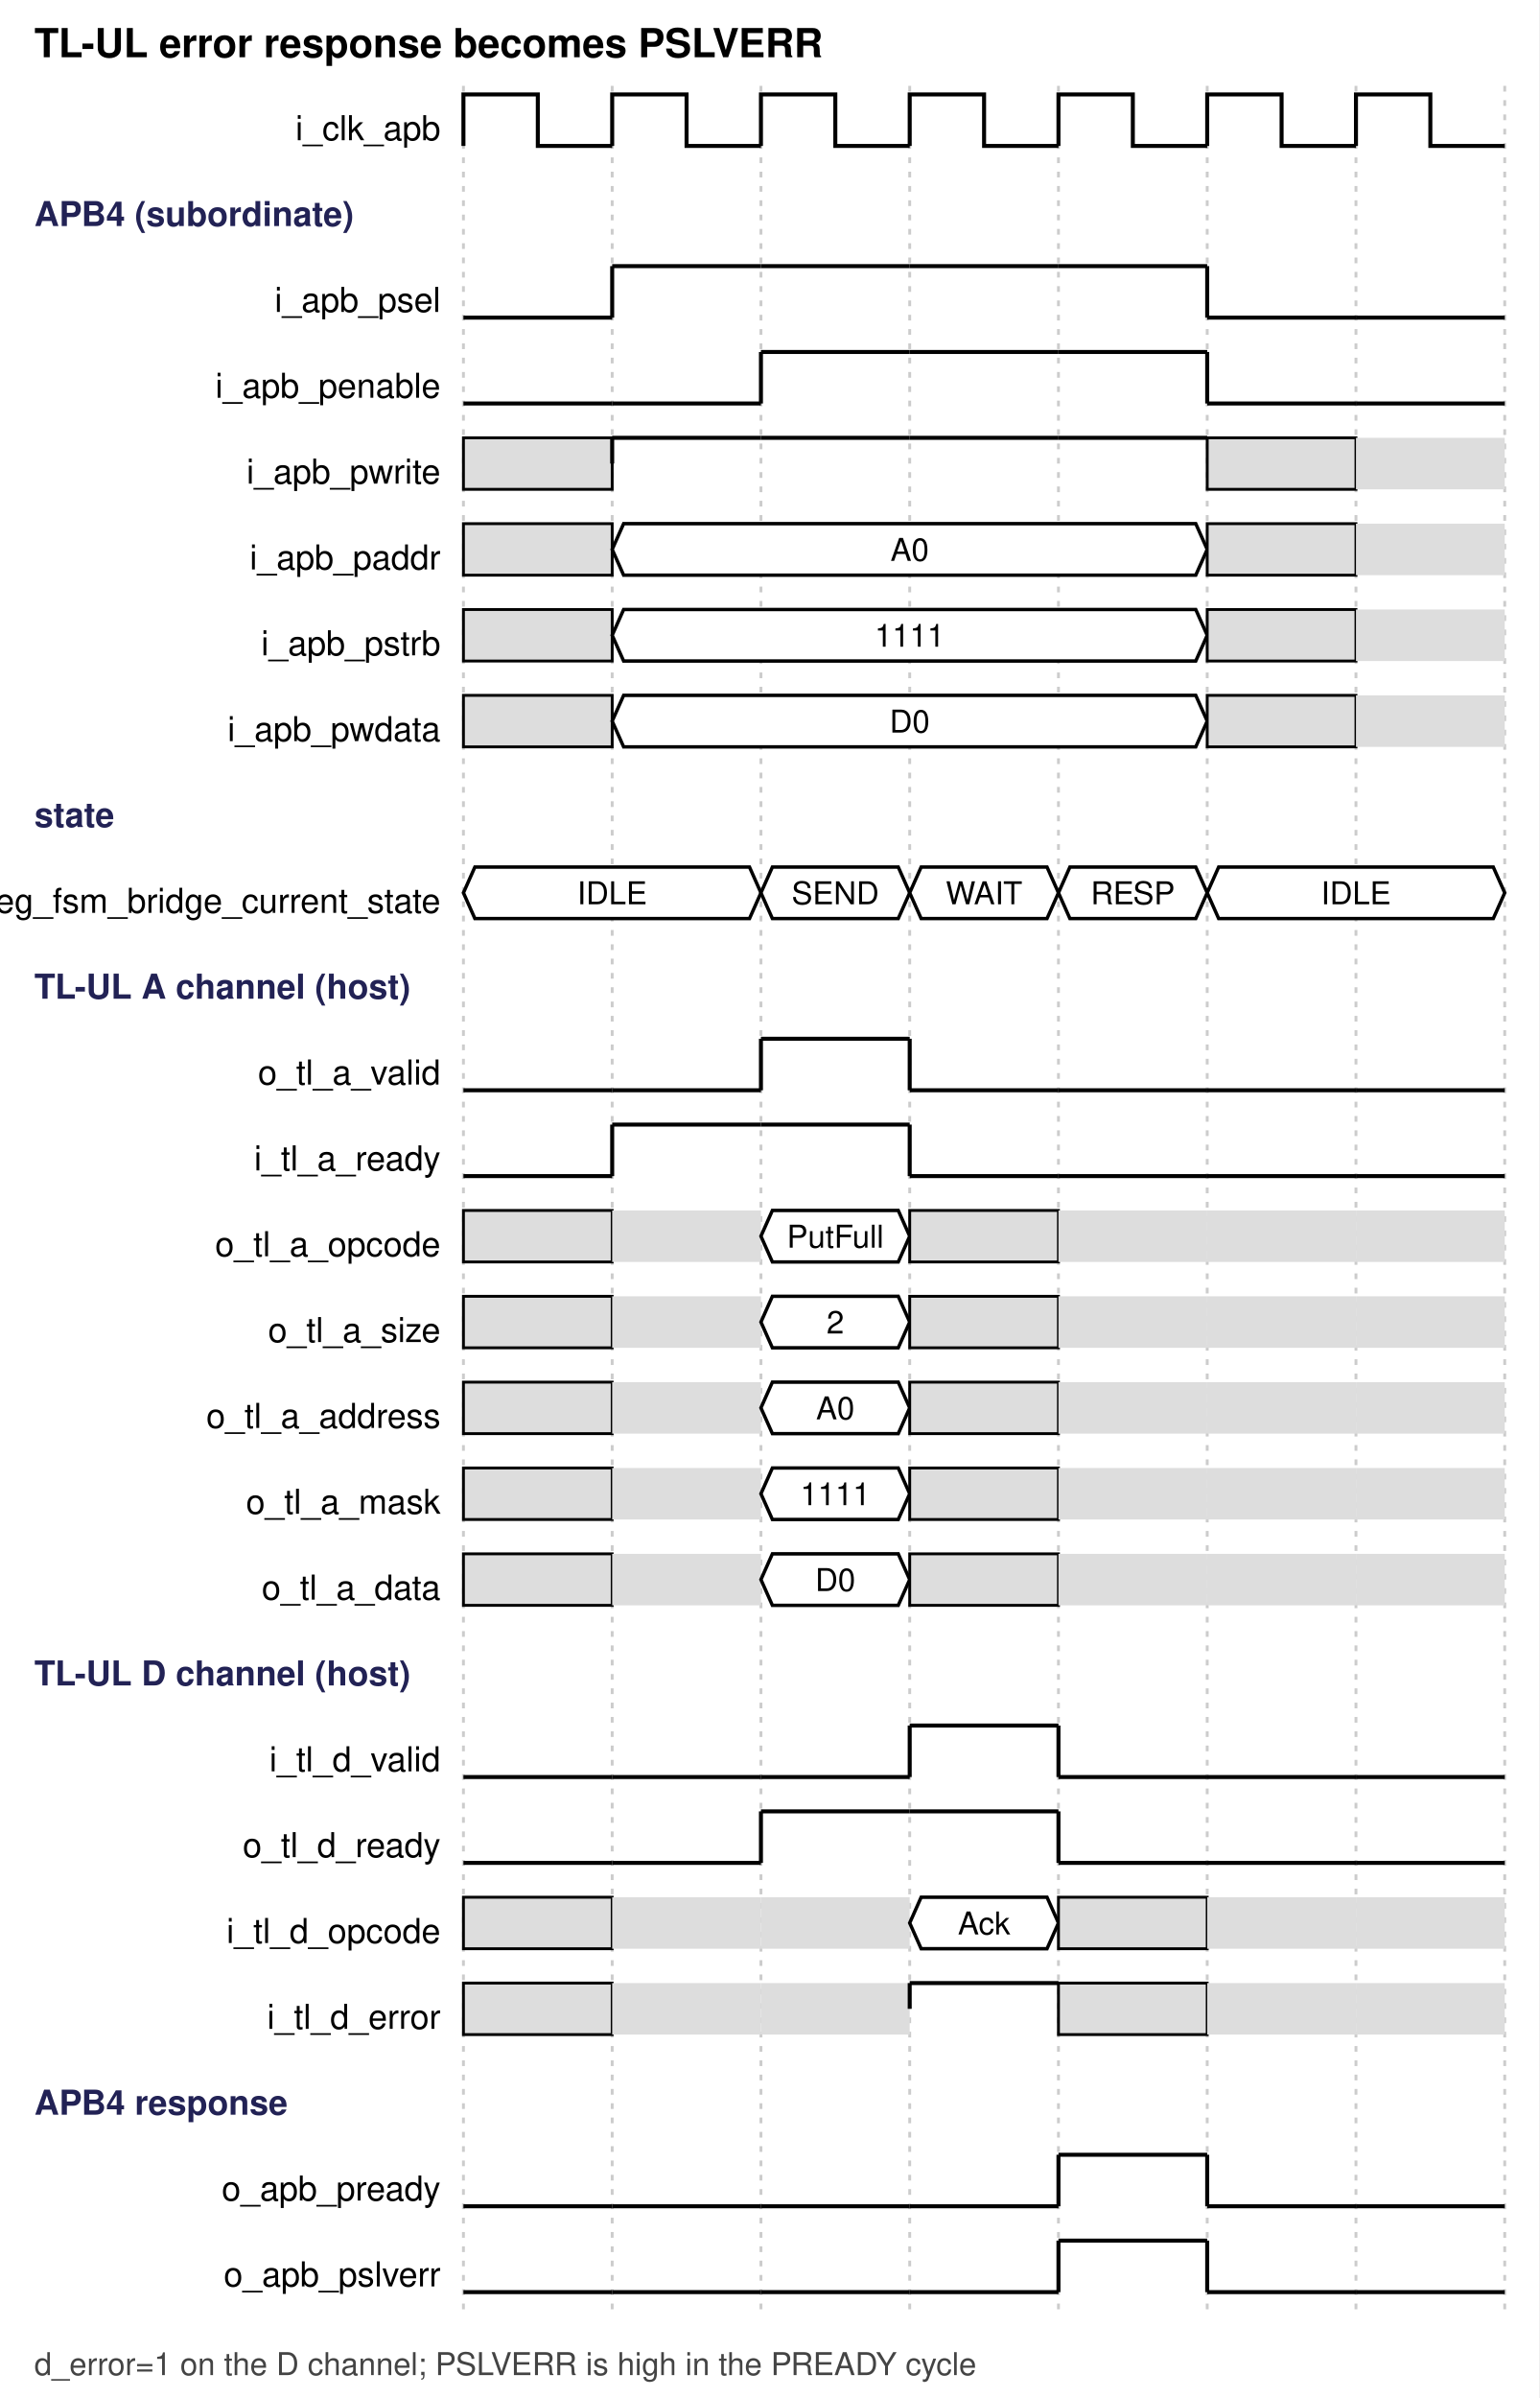
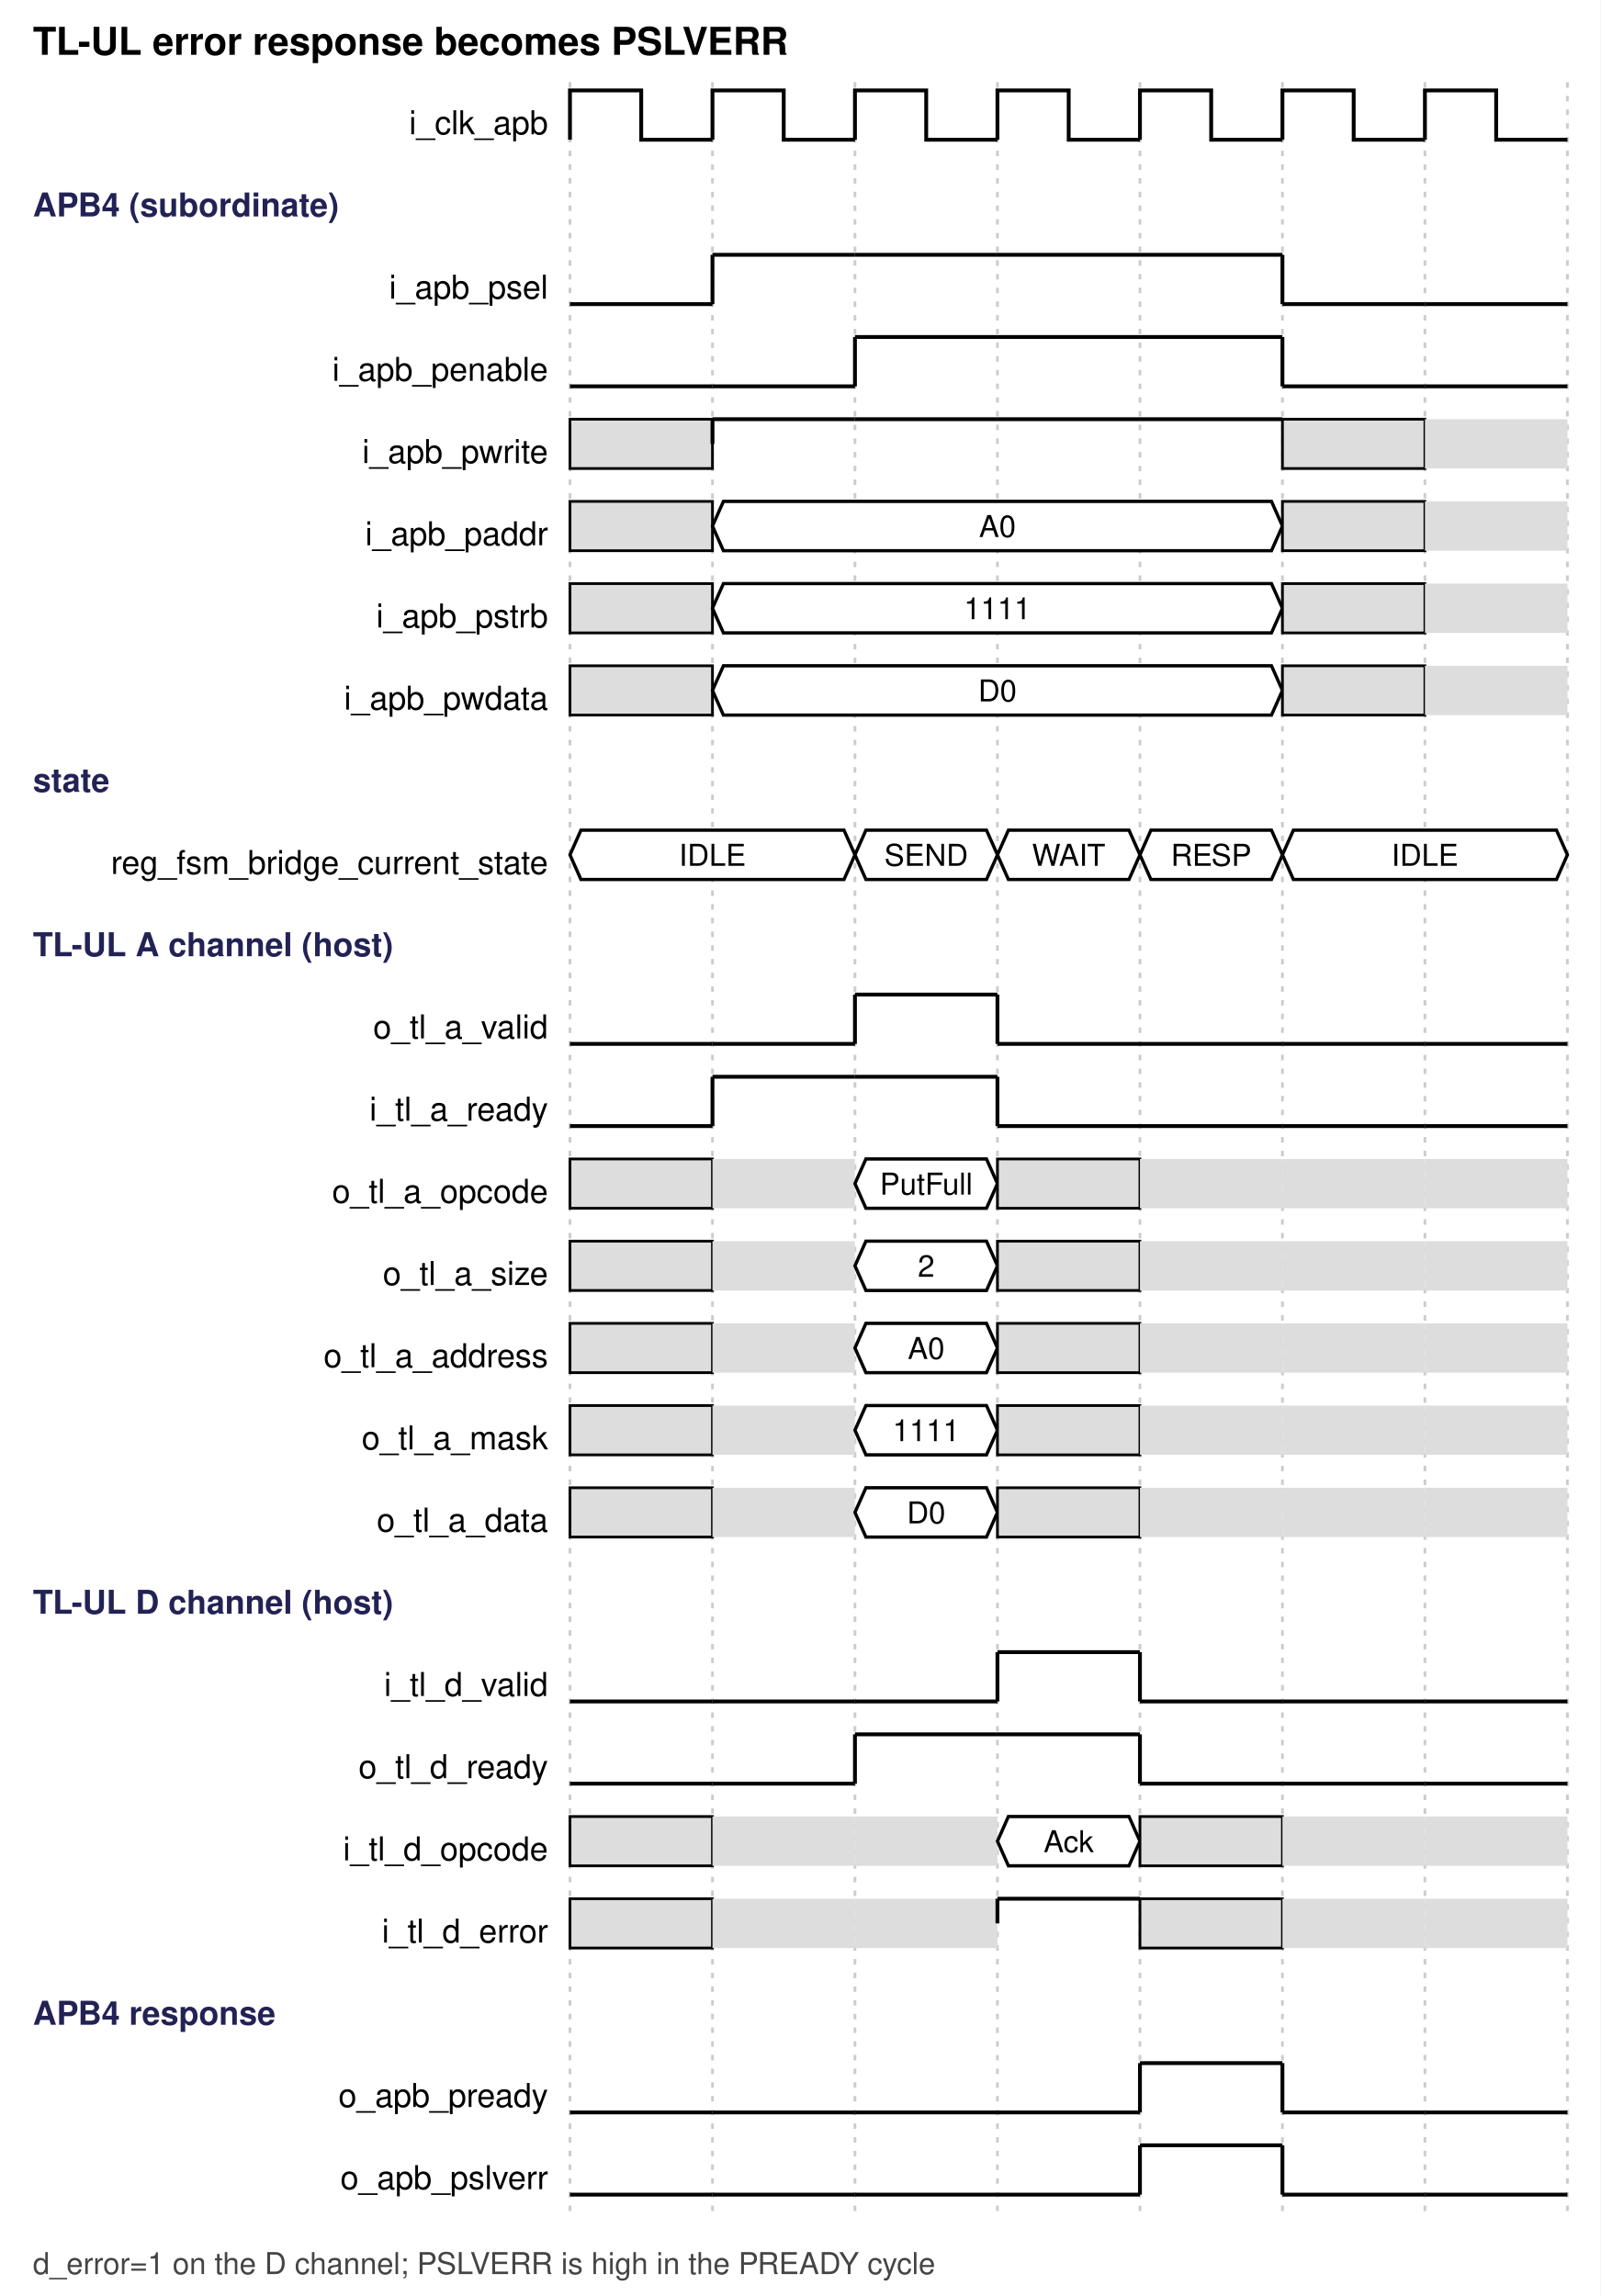
- <svg xmlns="http://www.w3.org/2000/svg" width="538" height="838" viewBox="0 0 538 838" font-family="Helvetica,Arial,sans-serif">
+ <svg xmlns="http://www.w3.org/2000/svg" width="584" height="838" viewBox="0 0 584 838" font-family="Helvetica,Arial,sans-serif">
  <rect width="100%" height="100%" fill="#fff" />
  <text x="12" y="20" font-size="14" font-weight="bold">TL-UL error response becomes PSLVERR</text>
-   <line x1="162" y1="30" x2="162" y2="810" stroke="#ccc" stroke-dasharray="2,3" />
-   <line x1="214" y1="30" x2="214" y2="810" stroke="#ccc" stroke-dasharray="2,3" />
-   <line x1="266" y1="30" x2="266" y2="810" stroke="#ccc" stroke-dasharray="2,3" />
-   <line x1="318" y1="30" x2="318" y2="810" stroke="#ccc" stroke-dasharray="2,3" />
-   <line x1="370" y1="30" x2="370" y2="810" stroke="#ccc" stroke-dasharray="2,3" />
-   <line x1="422" y1="30" x2="422" y2="810" stroke="#ccc" stroke-dasharray="2,3" />
-   <line x1="474" y1="30" x2="474" y2="810" stroke="#ccc" stroke-dasharray="2,3" />
-   <line x1="526" y1="30" x2="526" y2="810" stroke="#ccc" stroke-dasharray="2,3" />
-   <text x="154" y="49" font-size="12" text-anchor="end">i_clk_apb</text>
-   <polyline points="162.0,51.0 162.0,33.0 188.0,33.0 188.0,51.0 214.0,51.0" stroke="#000" stroke-width="1.4" fill="none" />
-   <polyline points="214.0,51.0 214.0,33.0 240.0,33.0 240.0,51.0 266.0,51.0" stroke="#000" stroke-width="1.4" fill="none" />
-   <polyline points="266.0,51.0 266.0,33.0 292.0,33.0 292.0,51.0 318.0,51.0" stroke="#000" stroke-width="1.4" fill="none" />
-   <polyline points="318.0,51.0 318.0,33.0 344.0,33.0 344.0,51.0 370.0,51.0" stroke="#000" stroke-width="1.4" fill="none" />
-   <polyline points="370.0,51.0 370.0,33.0 396.0,33.0 396.0,51.0 422.0,51.0" stroke="#000" stroke-width="1.4" fill="none" />
-   <polyline points="422.0,51.0 422.0,33.0 448.0,33.0 448.0,51.0 474.0,51.0" stroke="#000" stroke-width="1.4" fill="none" />
-   <polyline points="474.0,51.0 474.0,33.0 500.0,33.0 500.0,51.0 526.0,51.0" stroke="#000" stroke-width="1.4" fill="none" />
+   <line x1="208" y1="30" x2="208" y2="810" stroke="#ccc" stroke-dasharray="2,3" />
+   <line x1="260" y1="30" x2="260" y2="810" stroke="#ccc" stroke-dasharray="2,3" />
+   <line x1="312" y1="30" x2="312" y2="810" stroke="#ccc" stroke-dasharray="2,3" />
+   <line x1="364" y1="30" x2="364" y2="810" stroke="#ccc" stroke-dasharray="2,3" />
+   <line x1="416" y1="30" x2="416" y2="810" stroke="#ccc" stroke-dasharray="2,3" />
+   <line x1="468" y1="30" x2="468" y2="810" stroke="#ccc" stroke-dasharray="2,3" />
+   <line x1="520" y1="30" x2="520" y2="810" stroke="#ccc" stroke-dasharray="2,3" />
+   <line x1="572" y1="30" x2="572" y2="810" stroke="#ccc" stroke-dasharray="2,3" />
+   <text x="200" y="49" font-size="12" text-anchor="end">i_clk_apb</text>
+   <polyline points="208.0,51.0 208.0,33.0 234.0,33.0 234.0,51.0 260.0,51.0" stroke="#000" stroke-width="1.4" fill="none" />
+   <polyline points="260.0,51.0 260.0,33.0 286.0,33.0 286.0,51.0 312.0,51.0" stroke="#000" stroke-width="1.4" fill="none" />
+   <polyline points="312.0,51.0 312.0,33.0 338.0,33.0 338.0,51.0 364.0,51.0" stroke="#000" stroke-width="1.4" fill="none" />
+   <polyline points="364.0,51.0 364.0,33.0 390.0,33.0 390.0,51.0 416.0,51.0" stroke="#000" stroke-width="1.4" fill="none" />
+   <polyline points="416.0,51.0 416.0,33.0 442.0,33.0 442.0,51.0 468.0,51.0" stroke="#000" stroke-width="1.4" fill="none" />
+   <polyline points="468.0,51.0 468.0,33.0 494.0,33.0 494.0,51.0 520.0,51.0" stroke="#000" stroke-width="1.4" fill="none" />
+   <polyline points="520.0,51.0 520.0,33.0 546.0,33.0 546.0,51.0 572.0,51.0" stroke="#000" stroke-width="1.4" fill="none" />
  <text x="12" y="79" font-size="12" font-weight="bold" fill="#225">APB4 (subordinate)</text>
-   <text x="154" y="109" font-size="12" text-anchor="end">i_apb_psel</text>
-   <polyline points="162.0,111.0 214.0,111.0" stroke="#000" stroke-width="1.4" fill="none" />
-   <polyline points="214.0,111.0 214.0,93.0" stroke="#000" stroke-width="1.4" fill="none" />
-   <polyline points="214.0,93.0 266.0,93.0" stroke="#000" stroke-width="1.4" fill="none" />
-   <polyline points="266.0,93.0 318.0,93.0" stroke="#000" stroke-width="1.4" fill="none" />
-   <polyline points="318.0,93.0 370.0,93.0" stroke="#000" stroke-width="1.4" fill="none" />
-   <polyline points="370.0,93.0 422.0,93.0" stroke="#000" stroke-width="1.4" fill="none" />
-   <polyline points="422.0,93.0 422.0,111.0" stroke="#000" stroke-width="1.4" fill="none" />
-   <polyline points="422.0,111.0 474.0,111.0" stroke="#000" stroke-width="1.4" fill="none" />
-   <polyline points="474.0,111.0 526.0,111.0" stroke="#000" stroke-width="1.4" fill="none" />
-   <text x="154" y="139" font-size="12" text-anchor="end">i_apb_penable</text>
-   <polyline points="162.0,141.0 214.0,141.0" stroke="#000" stroke-width="1.4" fill="none" />
-   <polyline points="214.0,141.0 266.0,141.0" stroke="#000" stroke-width="1.4" fill="none" />
-   <polyline points="266.0,141.0 266.0,123.0" stroke="#000" stroke-width="1.4" fill="none" />
-   <polyline points="266.0,123.0 318.0,123.0" stroke="#000" stroke-width="1.4" fill="none" />
-   <polyline points="318.0,123.0 370.0,123.0" stroke="#000" stroke-width="1.4" fill="none" />
-   <polyline points="370.0,123.0 422.0,123.0" stroke="#000" stroke-width="1.4" fill="none" />
-   <polyline points="422.0,123.0 422.0,141.0" stroke="#000" stroke-width="1.4" fill="none" />
-   <polyline points="422.0,141.0 474.0,141.0" stroke="#000" stroke-width="1.4" fill="none" />
-   <polyline points="474.0,141.0 526.0,141.0" stroke="#000" stroke-width="1.4" fill="none" />
-   <text x="154" y="169" font-size="12" text-anchor="end">i_apb_pwrite</text>
-   <rect x="162.0" y="153.0" width="52.0" height="18.0" fill="#ddd" stroke="#000" />
-   <polyline points="214.0,162.0 214.0,153.0" stroke="#000" stroke-width="1.4" fill="none" />
-   <polyline points="214.0,153.0 266.0,153.0" stroke="#000" stroke-width="1.4" fill="none" />
-   <polyline points="266.0,153.0 318.0,153.0" stroke="#000" stroke-width="1.4" fill="none" />
-   <polyline points="318.0,153.0 370.0,153.0" stroke="#000" stroke-width="1.4" fill="none" />
-   <polyline points="370.0,153.0 422.0,153.0" stroke="#000" stroke-width="1.4" fill="none" />
-   <rect x="422.0" y="153.0" width="52.0" height="18.0" fill="#ddd" stroke="#000" />
-   <rect x="474.0" y="153.0" width="52.0" height="18.0" fill="#ddd" stroke="none" />
-   <text x="154" y="199" font-size="12" text-anchor="end">i_apb_paddr</text>
-   <rect x="162.0" y="183.0" width="52.0" height="18.0" fill="#ddd" stroke="#000" />
-   <polygon points="218.0,183.0 418.0,183.0 422.0,192.0 418.0,201.0 218.0,201.0 214.0,192.0" fill="#ffffff" stroke="#000" stroke-width="1.2" />
-   <text x="318.0" y="196.0" text-anchor="middle" font-size="11">A0</text>
-   <rect x="422.0" y="183.0" width="52.0" height="18.0" fill="#ddd" stroke="#000" />
-   <rect x="474.0" y="183.0" width="52.0" height="18.0" fill="#ddd" stroke="none" />
-   <text x="154" y="229" font-size="12" text-anchor="end">i_apb_pstrb</text>
-   <rect x="162.0" y="213.0" width="52.0" height="18.0" fill="#ddd" stroke="#000" />
-   <polygon points="218.0,213.0 418.0,213.0 422.0,222.0 418.0,231.0 218.0,231.0 214.0,222.0" fill="#ffffff" stroke="#000" stroke-width="1.2" />
-   <text x="318.0" y="226.0" text-anchor="middle" font-size="11">1111</text>
-   <rect x="422.0" y="213.0" width="52.0" height="18.0" fill="#ddd" stroke="#000" />
-   <rect x="474.0" y="213.0" width="52.0" height="18.0" fill="#ddd" stroke="none" />
-   <text x="154" y="259" font-size="12" text-anchor="end">i_apb_pwdata</text>
-   <rect x="162.0" y="243.0" width="52.0" height="18.0" fill="#ddd" stroke="#000" />
-   <polygon points="218.0,243.0 418.0,243.0 422.0,252.0 418.0,261.0 218.0,261.0 214.0,252.0" fill="#ffffff" stroke="#000" stroke-width="1.2" />
-   <text x="318.0" y="256.0" text-anchor="middle" font-size="11">D0</text>
-   <rect x="422.0" y="243.0" width="52.0" height="18.0" fill="#ddd" stroke="#000" />
-   <rect x="474.0" y="243.0" width="52.0" height="18.0" fill="#ddd" stroke="none" />
+   <text x="200" y="109" font-size="12" text-anchor="end">i_apb_psel</text>
+   <polyline points="208.0,111.0 260.0,111.0" stroke="#000" stroke-width="1.4" fill="none" />
+   <polyline points="260.0,111.0 260.0,93.0" stroke="#000" stroke-width="1.4" fill="none" />
+   <polyline points="260.0,93.0 312.0,93.0" stroke="#000" stroke-width="1.4" fill="none" />
+   <polyline points="312.0,93.0 364.0,93.0" stroke="#000" stroke-width="1.4" fill="none" />
+   <polyline points="364.0,93.0 416.0,93.0" stroke="#000" stroke-width="1.4" fill="none" />
+   <polyline points="416.0,93.0 468.0,93.0" stroke="#000" stroke-width="1.4" fill="none" />
+   <polyline points="468.0,93.0 468.0,111.0" stroke="#000" stroke-width="1.4" fill="none" />
+   <polyline points="468.0,111.0 520.0,111.0" stroke="#000" stroke-width="1.4" fill="none" />
+   <polyline points="520.0,111.0 572.0,111.0" stroke="#000" stroke-width="1.4" fill="none" />
+   <text x="200" y="139" font-size="12" text-anchor="end">i_apb_penable</text>
+   <polyline points="208.0,141.0 260.0,141.0" stroke="#000" stroke-width="1.4" fill="none" />
+   <polyline points="260.0,141.0 312.0,141.0" stroke="#000" stroke-width="1.4" fill="none" />
+   <polyline points="312.0,141.0 312.0,123.0" stroke="#000" stroke-width="1.4" fill="none" />
+   <polyline points="312.0,123.0 364.0,123.0" stroke="#000" stroke-width="1.4" fill="none" />
+   <polyline points="364.0,123.0 416.0,123.0" stroke="#000" stroke-width="1.4" fill="none" />
+   <polyline points="416.0,123.0 468.0,123.0" stroke="#000" stroke-width="1.4" fill="none" />
+   <polyline points="468.0,123.0 468.0,141.0" stroke="#000" stroke-width="1.4" fill="none" />
+   <polyline points="468.0,141.0 520.0,141.0" stroke="#000" stroke-width="1.4" fill="none" />
+   <polyline points="520.0,141.0 572.0,141.0" stroke="#000" stroke-width="1.4" fill="none" />
+   <text x="200" y="169" font-size="12" text-anchor="end">i_apb_pwrite</text>
+   <rect x="208.0" y="153.0" width="52.0" height="18.0" fill="#ddd" stroke="#000" />
+   <polyline points="260.0,162.0 260.0,153.0" stroke="#000" stroke-width="1.4" fill="none" />
+   <polyline points="260.0,153.0 312.0,153.0" stroke="#000" stroke-width="1.4" fill="none" />
+   <polyline points="312.0,153.0 364.0,153.0" stroke="#000" stroke-width="1.4" fill="none" />
+   <polyline points="364.0,153.0 416.0,153.0" stroke="#000" stroke-width="1.4" fill="none" />
+   <polyline points="416.0,153.0 468.0,153.0" stroke="#000" stroke-width="1.4" fill="none" />
+   <rect x="468.0" y="153.0" width="52.0" height="18.0" fill="#ddd" stroke="#000" />
+   <rect x="520.0" y="153.0" width="52.0" height="18.0" fill="#ddd" stroke="none" />
+   <text x="200" y="199" font-size="12" text-anchor="end">i_apb_paddr</text>
+   <rect x="208.0" y="183.0" width="52.0" height="18.0" fill="#ddd" stroke="#000" />
+   <polygon points="264.0,183.0 464.0,183.0 468.0,192.0 464.0,201.0 264.0,201.0 260.0,192.0" fill="#ffffff" stroke="#000" stroke-width="1.2" />
+   <text x="364.0" y="196.0" text-anchor="middle" font-size="11">A0</text>
+   <rect x="468.0" y="183.0" width="52.0" height="18.0" fill="#ddd" stroke="#000" />
+   <rect x="520.0" y="183.0" width="52.0" height="18.0" fill="#ddd" stroke="none" />
+   <text x="200" y="229" font-size="12" text-anchor="end">i_apb_pstrb</text>
+   <rect x="208.0" y="213.0" width="52.0" height="18.0" fill="#ddd" stroke="#000" />
+   <polygon points="264.0,213.0 464.0,213.0 468.0,222.0 464.0,231.0 264.0,231.0 260.0,222.0" fill="#ffffff" stroke="#000" stroke-width="1.2" />
+   <text x="364.0" y="226.0" text-anchor="middle" font-size="11">1111</text>
+   <rect x="468.0" y="213.0" width="52.0" height="18.0" fill="#ddd" stroke="#000" />
+   <rect x="520.0" y="213.0" width="52.0" height="18.0" fill="#ddd" stroke="none" />
+   <text x="200" y="259" font-size="12" text-anchor="end">i_apb_pwdata</text>
+   <rect x="208.0" y="243.0" width="52.0" height="18.0" fill="#ddd" stroke="#000" />
+   <polygon points="264.0,243.0 464.0,243.0 468.0,252.0 464.0,261.0 264.0,261.0 260.0,252.0" fill="#ffffff" stroke="#000" stroke-width="1.2" />
+   <text x="364.0" y="256.0" text-anchor="middle" font-size="11">D0</text>
+   <rect x="468.0" y="243.0" width="52.0" height="18.0" fill="#ddd" stroke="#000" />
+   <rect x="520.0" y="243.0" width="52.0" height="18.0" fill="#ddd" stroke="none" />
  <text x="12" y="289" font-size="12" font-weight="bold" fill="#225">state</text>
-   <text x="154" y="319" font-size="12" text-anchor="end">reg_fsm_bridge_current_state</text>
-   <polygon points="166.0,303.0 262.0,303.0 266.0,312.0 262.0,321.0 166.0,321.0 162.0,312.0" fill="#ffffff" stroke="#000" stroke-width="1.2" />
-   <text x="214.0" y="316.0" text-anchor="middle" font-size="11">IDLE</text>
-   <polygon points="270.0,303.0 314.0,303.0 318.0,312.0 314.0,321.0 270.0,321.0 266.0,312.0" fill="#ffffff" stroke="#000" stroke-width="1.2" />
-   <text x="292.0" y="316.0" text-anchor="middle" font-size="11">SEND</text>
-   <polygon points="322.0,303.0 366.0,303.0 370.0,312.0 366.0,321.0 322.0,321.0 318.0,312.0" fill="#ffffff" stroke="#000" stroke-width="1.2" />
-   <text x="344.0" y="316.0" text-anchor="middle" font-size="11">WAIT</text>
-   <polygon points="374.0,303.0 418.0,303.0 422.0,312.0 418.0,321.0 374.0,321.0 370.0,312.0" fill="#ffffff" stroke="#000" stroke-width="1.2" />
-   <text x="396.0" y="316.0" text-anchor="middle" font-size="11">RESP</text>
-   <polygon points="426.0,303.0 522.0,303.0 526.0,312.0 522.0,321.0 426.0,321.0 422.0,312.0" fill="#ffffff" stroke="#000" stroke-width="1.2" />
-   <text x="474.0" y="316.0" text-anchor="middle" font-size="11">IDLE</text>
+   <text x="200" y="319" font-size="12" text-anchor="end">reg_fsm_bridge_current_state</text>
+   <polygon points="212.0,303.0 308.0,303.0 312.0,312.0 308.0,321.0 212.0,321.0 208.0,312.0" fill="#ffffff" stroke="#000" stroke-width="1.2" />
+   <text x="260.0" y="316.0" text-anchor="middle" font-size="11">IDLE</text>
+   <polygon points="316.0,303.0 360.0,303.0 364.0,312.0 360.0,321.0 316.0,321.0 312.0,312.0" fill="#ffffff" stroke="#000" stroke-width="1.2" />
+   <text x="338.0" y="316.0" text-anchor="middle" font-size="11">SEND</text>
+   <polygon points="368.0,303.0 412.0,303.0 416.0,312.0 412.0,321.0 368.0,321.0 364.0,312.0" fill="#ffffff" stroke="#000" stroke-width="1.2" />
+   <text x="390.0" y="316.0" text-anchor="middle" font-size="11">WAIT</text>
+   <polygon points="420.0,303.0 464.0,303.0 468.0,312.0 464.0,321.0 420.0,321.0 416.0,312.0" fill="#ffffff" stroke="#000" stroke-width="1.2" />
+   <text x="442.0" y="316.0" text-anchor="middle" font-size="11">RESP</text>
+   <polygon points="472.0,303.0 568.0,303.0 572.0,312.0 568.0,321.0 472.0,321.0 468.0,312.0" fill="#ffffff" stroke="#000" stroke-width="1.2" />
+   <text x="520.0" y="316.0" text-anchor="middle" font-size="11">IDLE</text>
  <text x="12" y="349" font-size="12" font-weight="bold" fill="#225">TL-UL A channel (host)</text>
-   <text x="154" y="379" font-size="12" text-anchor="end">o_tl_a_valid</text>
-   <polyline points="162.0,381.0 214.0,381.0" stroke="#000" stroke-width="1.4" fill="none" />
-   <polyline points="214.0,381.0 266.0,381.0" stroke="#000" stroke-width="1.4" fill="none" />
-   <polyline points="266.0,381.0 266.0,363.0" stroke="#000" stroke-width="1.4" fill="none" />
-   <polyline points="266.0,363.0 318.0,363.0" stroke="#000" stroke-width="1.4" fill="none" />
-   <polyline points="318.0,363.0 318.0,381.0" stroke="#000" stroke-width="1.4" fill="none" />
-   <polyline points="318.0,381.0 370.0,381.0" stroke="#000" stroke-width="1.4" fill="none" />
-   <polyline points="370.0,381.0 422.0,381.0" stroke="#000" stroke-width="1.4" fill="none" />
-   <polyline points="422.0,381.0 474.0,381.0" stroke="#000" stroke-width="1.4" fill="none" />
-   <polyline points="474.0,381.0 526.0,381.0" stroke="#000" stroke-width="1.4" fill="none" />
-   <text x="154" y="409" font-size="12" text-anchor="end">i_tl_a_ready</text>
-   <polyline points="162.0,411.0 214.0,411.0" stroke="#000" stroke-width="1.4" fill="none" />
-   <polyline points="214.0,411.0 214.0,393.0" stroke="#000" stroke-width="1.4" fill="none" />
-   <polyline points="214.0,393.0 266.0,393.0" stroke="#000" stroke-width="1.4" fill="none" />
-   <polyline points="266.0,393.0 318.0,393.0" stroke="#000" stroke-width="1.4" fill="none" />
-   <polyline points="318.0,393.0 318.0,411.0" stroke="#000" stroke-width="1.4" fill="none" />
-   <polyline points="318.0,411.0 370.0,411.0" stroke="#000" stroke-width="1.4" fill="none" />
-   <polyline points="370.0,411.0 422.0,411.0" stroke="#000" stroke-width="1.4" fill="none" />
-   <polyline points="422.0,411.0 474.0,411.0" stroke="#000" stroke-width="1.4" fill="none" />
-   <polyline points="474.0,411.0 526.0,411.0" stroke="#000" stroke-width="1.4" fill="none" />
-   <text x="154" y="439" font-size="12" text-anchor="end">o_tl_a_opcode</text>
-   <rect x="162.0" y="423.0" width="52.0" height="18.0" fill="#ddd" stroke="#000" />
-   <rect x="214.0" y="423.0" width="52.0" height="18.0" fill="#ddd" stroke="none" />
-   <polygon points="270.0,423.0 314.0,423.0 318.0,432.0 314.0,441.0 270.0,441.0 266.0,432.0" fill="#ffffff" stroke="#000" stroke-width="1.2" />
-   <text x="292.0" y="436.0" text-anchor="middle" font-size="11">PutFull</text>
-   <rect x="318.0" y="423.0" width="52.0" height="18.0" fill="#ddd" stroke="#000" />
-   <rect x="370.0" y="423.0" width="52.0" height="18.0" fill="#ddd" stroke="none" />
-   <rect x="422.0" y="423.0" width="52.0" height="18.0" fill="#ddd" stroke="none" />
-   <rect x="474.0" y="423.0" width="52.0" height="18.0" fill="#ddd" stroke="none" />
-   <text x="154" y="469" font-size="12" text-anchor="end">o_tl_a_size</text>
-   <rect x="162.0" y="453.0" width="52.0" height="18.0" fill="#ddd" stroke="#000" />
-   <rect x="214.0" y="453.0" width="52.0" height="18.0" fill="#ddd" stroke="none" />
-   <polygon points="270.0,453.0 314.0,453.0 318.0,462.0 314.0,471.0 270.0,471.0 266.0,462.0" fill="#ffffff" stroke="#000" stroke-width="1.2" />
-   <text x="292.0" y="466.0" text-anchor="middle" font-size="11">2</text>
-   <rect x="318.0" y="453.0" width="52.0" height="18.0" fill="#ddd" stroke="#000" />
-   <rect x="370.0" y="453.0" width="52.0" height="18.0" fill="#ddd" stroke="none" />
-   <rect x="422.0" y="453.0" width="52.0" height="18.0" fill="#ddd" stroke="none" />
-   <rect x="474.0" y="453.0" width="52.0" height="18.0" fill="#ddd" stroke="none" />
-   <text x="154" y="499" font-size="12" text-anchor="end">o_tl_a_address</text>
-   <rect x="162.0" y="483.0" width="52.0" height="18.0" fill="#ddd" stroke="#000" />
-   <rect x="214.0" y="483.0" width="52.0" height="18.0" fill="#ddd" stroke="none" />
-   <polygon points="270.0,483.0 314.0,483.0 318.0,492.0 314.0,501.0 270.0,501.0 266.0,492.0" fill="#ffffff" stroke="#000" stroke-width="1.2" />
-   <text x="292.0" y="496.0" text-anchor="middle" font-size="11">A0</text>
-   <rect x="318.0" y="483.0" width="52.0" height="18.0" fill="#ddd" stroke="#000" />
-   <rect x="370.0" y="483.0" width="52.0" height="18.0" fill="#ddd" stroke="none" />
-   <rect x="422.0" y="483.0" width="52.0" height="18.0" fill="#ddd" stroke="none" />
-   <rect x="474.0" y="483.0" width="52.0" height="18.0" fill="#ddd" stroke="none" />
-   <text x="154" y="529" font-size="12" text-anchor="end">o_tl_a_mask</text>
-   <rect x="162.0" y="513.0" width="52.0" height="18.0" fill="#ddd" stroke="#000" />
-   <rect x="214.0" y="513.0" width="52.0" height="18.0" fill="#ddd" stroke="none" />
-   <polygon points="270.0,513.0 314.0,513.0 318.0,522.0 314.0,531.0 270.0,531.0 266.0,522.0" fill="#ffffff" stroke="#000" stroke-width="1.2" />
-   <text x="292.0" y="526.0" text-anchor="middle" font-size="11">1111</text>
-   <rect x="318.0" y="513.0" width="52.0" height="18.0" fill="#ddd" stroke="#000" />
-   <rect x="370.0" y="513.0" width="52.0" height="18.0" fill="#ddd" stroke="none" />
-   <rect x="422.0" y="513.0" width="52.0" height="18.0" fill="#ddd" stroke="none" />
-   <rect x="474.0" y="513.0" width="52.0" height="18.0" fill="#ddd" stroke="none" />
-   <text x="154" y="559" font-size="12" text-anchor="end">o_tl_a_data</text>
-   <rect x="162.0" y="543.0" width="52.0" height="18.0" fill="#ddd" stroke="#000" />
-   <rect x="214.0" y="543.0" width="52.0" height="18.0" fill="#ddd" stroke="none" />
-   <polygon points="270.0,543.0 314.0,543.0 318.0,552.0 314.0,561.0 270.0,561.0 266.0,552.0" fill="#ffffff" stroke="#000" stroke-width="1.2" />
-   <text x="292.0" y="556.0" text-anchor="middle" font-size="11">D0</text>
-   <rect x="318.0" y="543.0" width="52.0" height="18.0" fill="#ddd" stroke="#000" />
-   <rect x="370.0" y="543.0" width="52.0" height="18.0" fill="#ddd" stroke="none" />
-   <rect x="422.0" y="543.0" width="52.0" height="18.0" fill="#ddd" stroke="none" />
-   <rect x="474.0" y="543.0" width="52.0" height="18.0" fill="#ddd" stroke="none" />
+   <text x="200" y="379" font-size="12" text-anchor="end">o_tl_a_valid</text>
+   <polyline points="208.0,381.0 260.0,381.0" stroke="#000" stroke-width="1.4" fill="none" />
+   <polyline points="260.0,381.0 312.0,381.0" stroke="#000" stroke-width="1.4" fill="none" />
+   <polyline points="312.0,381.0 312.0,363.0" stroke="#000" stroke-width="1.4" fill="none" />
+   <polyline points="312.0,363.0 364.0,363.0" stroke="#000" stroke-width="1.4" fill="none" />
+   <polyline points="364.0,363.0 364.0,381.0" stroke="#000" stroke-width="1.4" fill="none" />
+   <polyline points="364.0,381.0 416.0,381.0" stroke="#000" stroke-width="1.4" fill="none" />
+   <polyline points="416.0,381.0 468.0,381.0" stroke="#000" stroke-width="1.4" fill="none" />
+   <polyline points="468.0,381.0 520.0,381.0" stroke="#000" stroke-width="1.4" fill="none" />
+   <polyline points="520.0,381.0 572.0,381.0" stroke="#000" stroke-width="1.4" fill="none" />
+   <text x="200" y="409" font-size="12" text-anchor="end">i_tl_a_ready</text>
+   <polyline points="208.0,411.0 260.0,411.0" stroke="#000" stroke-width="1.4" fill="none" />
+   <polyline points="260.0,411.0 260.0,393.0" stroke="#000" stroke-width="1.4" fill="none" />
+   <polyline points="260.0,393.0 312.0,393.0" stroke="#000" stroke-width="1.4" fill="none" />
+   <polyline points="312.0,393.0 364.0,393.0" stroke="#000" stroke-width="1.4" fill="none" />
+   <polyline points="364.0,393.0 364.0,411.0" stroke="#000" stroke-width="1.4" fill="none" />
+   <polyline points="364.0,411.0 416.0,411.0" stroke="#000" stroke-width="1.4" fill="none" />
+   <polyline points="416.0,411.0 468.0,411.0" stroke="#000" stroke-width="1.4" fill="none" />
+   <polyline points="468.0,411.0 520.0,411.0" stroke="#000" stroke-width="1.4" fill="none" />
+   <polyline points="520.0,411.0 572.0,411.0" stroke="#000" stroke-width="1.4" fill="none" />
+   <text x="200" y="439" font-size="12" text-anchor="end">o_tl_a_opcode</text>
+   <rect x="208.0" y="423.0" width="52.0" height="18.0" fill="#ddd" stroke="#000" />
+   <rect x="260.0" y="423.0" width="52.0" height="18.0" fill="#ddd" stroke="none" />
+   <polygon points="316.0,423.0 360.0,423.0 364.0,432.0 360.0,441.0 316.0,441.0 312.0,432.0" fill="#ffffff" stroke="#000" stroke-width="1.2" />
+   <text x="338.0" y="436.0" text-anchor="middle" font-size="11">PutFull</text>
+   <rect x="364.0" y="423.0" width="52.0" height="18.0" fill="#ddd" stroke="#000" />
+   <rect x="416.0" y="423.0" width="52.0" height="18.0" fill="#ddd" stroke="none" />
+   <rect x="468.0" y="423.0" width="52.0" height="18.0" fill="#ddd" stroke="none" />
+   <rect x="520.0" y="423.0" width="52.0" height="18.0" fill="#ddd" stroke="none" />
+   <text x="200" y="469" font-size="12" text-anchor="end">o_tl_a_size</text>
+   <rect x="208.0" y="453.0" width="52.0" height="18.0" fill="#ddd" stroke="#000" />
+   <rect x="260.0" y="453.0" width="52.0" height="18.0" fill="#ddd" stroke="none" />
+   <polygon points="316.0,453.0 360.0,453.0 364.0,462.0 360.0,471.0 316.0,471.0 312.0,462.0" fill="#ffffff" stroke="#000" stroke-width="1.2" />
+   <text x="338.0" y="466.0" text-anchor="middle" font-size="11">2</text>
+   <rect x="364.0" y="453.0" width="52.0" height="18.0" fill="#ddd" stroke="#000" />
+   <rect x="416.0" y="453.0" width="52.0" height="18.0" fill="#ddd" stroke="none" />
+   <rect x="468.0" y="453.0" width="52.0" height="18.0" fill="#ddd" stroke="none" />
+   <rect x="520.0" y="453.0" width="52.0" height="18.0" fill="#ddd" stroke="none" />
+   <text x="200" y="499" font-size="12" text-anchor="end">o_tl_a_address</text>
+   <rect x="208.0" y="483.0" width="52.0" height="18.0" fill="#ddd" stroke="#000" />
+   <rect x="260.0" y="483.0" width="52.0" height="18.0" fill="#ddd" stroke="none" />
+   <polygon points="316.0,483.0 360.0,483.0 364.0,492.0 360.0,501.0 316.0,501.0 312.0,492.0" fill="#ffffff" stroke="#000" stroke-width="1.2" />
+   <text x="338.0" y="496.0" text-anchor="middle" font-size="11">A0</text>
+   <rect x="364.0" y="483.0" width="52.0" height="18.0" fill="#ddd" stroke="#000" />
+   <rect x="416.0" y="483.0" width="52.0" height="18.0" fill="#ddd" stroke="none" />
+   <rect x="468.0" y="483.0" width="52.0" height="18.0" fill="#ddd" stroke="none" />
+   <rect x="520.0" y="483.0" width="52.0" height="18.0" fill="#ddd" stroke="none" />
+   <text x="200" y="529" font-size="12" text-anchor="end">o_tl_a_mask</text>
+   <rect x="208.0" y="513.0" width="52.0" height="18.0" fill="#ddd" stroke="#000" />
+   <rect x="260.0" y="513.0" width="52.0" height="18.0" fill="#ddd" stroke="none" />
+   <polygon points="316.0,513.0 360.0,513.0 364.0,522.0 360.0,531.0 316.0,531.0 312.0,522.0" fill="#ffffff" stroke="#000" stroke-width="1.2" />
+   <text x="338.0" y="526.0" text-anchor="middle" font-size="11">1111</text>
+   <rect x="364.0" y="513.0" width="52.0" height="18.0" fill="#ddd" stroke="#000" />
+   <rect x="416.0" y="513.0" width="52.0" height="18.0" fill="#ddd" stroke="none" />
+   <rect x="468.0" y="513.0" width="52.0" height="18.0" fill="#ddd" stroke="none" />
+   <rect x="520.0" y="513.0" width="52.0" height="18.0" fill="#ddd" stroke="none" />
+   <text x="200" y="559" font-size="12" text-anchor="end">o_tl_a_data</text>
+   <rect x="208.0" y="543.0" width="52.0" height="18.0" fill="#ddd" stroke="#000" />
+   <rect x="260.0" y="543.0" width="52.0" height="18.0" fill="#ddd" stroke="none" />
+   <polygon points="316.0,543.0 360.0,543.0 364.0,552.0 360.0,561.0 316.0,561.0 312.0,552.0" fill="#ffffff" stroke="#000" stroke-width="1.2" />
+   <text x="338.0" y="556.0" text-anchor="middle" font-size="11">D0</text>
+   <rect x="364.0" y="543.0" width="52.0" height="18.0" fill="#ddd" stroke="#000" />
+   <rect x="416.0" y="543.0" width="52.0" height="18.0" fill="#ddd" stroke="none" />
+   <rect x="468.0" y="543.0" width="52.0" height="18.0" fill="#ddd" stroke="none" />
+   <rect x="520.0" y="543.0" width="52.0" height="18.0" fill="#ddd" stroke="none" />
  <text x="12" y="589" font-size="12" font-weight="bold" fill="#225">TL-UL D channel (host)</text>
-   <text x="154" y="619" font-size="12" text-anchor="end">i_tl_d_valid</text>
-   <polyline points="162.0,621.0 214.0,621.0" stroke="#000" stroke-width="1.4" fill="none" />
-   <polyline points="214.0,621.0 266.0,621.0" stroke="#000" stroke-width="1.4" fill="none" />
-   <polyline points="266.0,621.0 318.0,621.0" stroke="#000" stroke-width="1.4" fill="none" />
-   <polyline points="318.0,621.0 318.0,603.0" stroke="#000" stroke-width="1.4" fill="none" />
-   <polyline points="318.0,603.0 370.0,603.0" stroke="#000" stroke-width="1.4" fill="none" />
-   <polyline points="370.0,603.0 370.0,621.0" stroke="#000" stroke-width="1.4" fill="none" />
-   <polyline points="370.0,621.0 422.0,621.0" stroke="#000" stroke-width="1.4" fill="none" />
-   <polyline points="422.0,621.0 474.0,621.0" stroke="#000" stroke-width="1.4" fill="none" />
-   <polyline points="474.0,621.0 526.0,621.0" stroke="#000" stroke-width="1.4" fill="none" />
-   <text x="154" y="649" font-size="12" text-anchor="end">o_tl_d_ready</text>
-   <polyline points="162.0,651.0 214.0,651.0" stroke="#000" stroke-width="1.4" fill="none" />
-   <polyline points="214.0,651.0 266.0,651.0" stroke="#000" stroke-width="1.4" fill="none" />
-   <polyline points="266.0,651.0 266.0,633.0" stroke="#000" stroke-width="1.4" fill="none" />
-   <polyline points="266.0,633.0 318.0,633.0" stroke="#000" stroke-width="1.4" fill="none" />
-   <polyline points="318.0,633.0 370.0,633.0" stroke="#000" stroke-width="1.4" fill="none" />
-   <polyline points="370.0,633.0 370.0,651.0" stroke="#000" stroke-width="1.4" fill="none" />
-   <polyline points="370.0,651.0 422.0,651.0" stroke="#000" stroke-width="1.4" fill="none" />
-   <polyline points="422.0,651.0 474.0,651.0" stroke="#000" stroke-width="1.4" fill="none" />
-   <polyline points="474.0,651.0 526.0,651.0" stroke="#000" stroke-width="1.4" fill="none" />
-   <text x="154" y="679" font-size="12" text-anchor="end">i_tl_d_opcode</text>
-   <rect x="162.0" y="663.0" width="52.0" height="18.0" fill="#ddd" stroke="#000" />
-   <rect x="214.0" y="663.0" width="52.0" height="18.0" fill="#ddd" stroke="none" />
-   <rect x="266.0" y="663.0" width="52.0" height="18.0" fill="#ddd" stroke="none" />
-   <polygon points="322.0,663.0 366.0,663.0 370.0,672.0 366.0,681.0 322.0,681.0 318.0,672.0" fill="#ffffff" stroke="#000" stroke-width="1.2" />
-   <text x="344.0" y="676.0" text-anchor="middle" font-size="11">Ack</text>
-   <rect x="370.0" y="663.0" width="52.0" height="18.0" fill="#ddd" stroke="#000" />
-   <rect x="422.0" y="663.0" width="52.0" height="18.0" fill="#ddd" stroke="none" />
-   <rect x="474.0" y="663.0" width="52.0" height="18.0" fill="#ddd" stroke="none" />
-   <text x="154" y="709" font-size="12" text-anchor="end">i_tl_d_error</text>
-   <rect x="162.0" y="693.0" width="52.0" height="18.0" fill="#ddd" stroke="#000" />
-   <rect x="214.0" y="693.0" width="52.0" height="18.0" fill="#ddd" stroke="none" />
-   <rect x="266.0" y="693.0" width="52.0" height="18.0" fill="#ddd" stroke="none" />
-   <polyline points="318.0,702.0 318.0,693.0" stroke="#000" stroke-width="1.4" fill="none" />
-   <polyline points="318.0,693.0 370.0,693.0" stroke="#000" stroke-width="1.4" fill="none" />
-   <rect x="370.0" y="693.0" width="52.0" height="18.0" fill="#ddd" stroke="#000" />
-   <rect x="422.0" y="693.0" width="52.0" height="18.0" fill="#ddd" stroke="none" />
-   <rect x="474.0" y="693.0" width="52.0" height="18.0" fill="#ddd" stroke="none" />
+   <text x="200" y="619" font-size="12" text-anchor="end">i_tl_d_valid</text>
+   <polyline points="208.0,621.0 260.0,621.0" stroke="#000" stroke-width="1.4" fill="none" />
+   <polyline points="260.0,621.0 312.0,621.0" stroke="#000" stroke-width="1.4" fill="none" />
+   <polyline points="312.0,621.0 364.0,621.0" stroke="#000" stroke-width="1.4" fill="none" />
+   <polyline points="364.0,621.0 364.0,603.0" stroke="#000" stroke-width="1.4" fill="none" />
+   <polyline points="364.0,603.0 416.0,603.0" stroke="#000" stroke-width="1.4" fill="none" />
+   <polyline points="416.0,603.0 416.0,621.0" stroke="#000" stroke-width="1.4" fill="none" />
+   <polyline points="416.0,621.0 468.0,621.0" stroke="#000" stroke-width="1.4" fill="none" />
+   <polyline points="468.0,621.0 520.0,621.0" stroke="#000" stroke-width="1.4" fill="none" />
+   <polyline points="520.0,621.0 572.0,621.0" stroke="#000" stroke-width="1.4" fill="none" />
+   <text x="200" y="649" font-size="12" text-anchor="end">o_tl_d_ready</text>
+   <polyline points="208.0,651.0 260.0,651.0" stroke="#000" stroke-width="1.4" fill="none" />
+   <polyline points="260.0,651.0 312.0,651.0" stroke="#000" stroke-width="1.4" fill="none" />
+   <polyline points="312.0,651.0 312.0,633.0" stroke="#000" stroke-width="1.4" fill="none" />
+   <polyline points="312.0,633.0 364.0,633.0" stroke="#000" stroke-width="1.4" fill="none" />
+   <polyline points="364.0,633.0 416.0,633.0" stroke="#000" stroke-width="1.4" fill="none" />
+   <polyline points="416.0,633.0 416.0,651.0" stroke="#000" stroke-width="1.4" fill="none" />
+   <polyline points="416.0,651.0 468.0,651.0" stroke="#000" stroke-width="1.4" fill="none" />
+   <polyline points="468.0,651.0 520.0,651.0" stroke="#000" stroke-width="1.4" fill="none" />
+   <polyline points="520.0,651.0 572.0,651.0" stroke="#000" stroke-width="1.4" fill="none" />
+   <text x="200" y="679" font-size="12" text-anchor="end">i_tl_d_opcode</text>
+   <rect x="208.0" y="663.0" width="52.0" height="18.0" fill="#ddd" stroke="#000" />
+   <rect x="260.0" y="663.0" width="52.0" height="18.0" fill="#ddd" stroke="none" />
+   <rect x="312.0" y="663.0" width="52.0" height="18.0" fill="#ddd" stroke="none" />
+   <polygon points="368.0,663.0 412.0,663.0 416.0,672.0 412.0,681.0 368.0,681.0 364.0,672.0" fill="#ffffff" stroke="#000" stroke-width="1.2" />
+   <text x="390.0" y="676.0" text-anchor="middle" font-size="11">Ack</text>
+   <rect x="416.0" y="663.0" width="52.0" height="18.0" fill="#ddd" stroke="#000" />
+   <rect x="468.0" y="663.0" width="52.0" height="18.0" fill="#ddd" stroke="none" />
+   <rect x="520.0" y="663.0" width="52.0" height="18.0" fill="#ddd" stroke="none" />
+   <text x="200" y="709" font-size="12" text-anchor="end">i_tl_d_error</text>
+   <rect x="208.0" y="693.0" width="52.0" height="18.0" fill="#ddd" stroke="#000" />
+   <rect x="260.0" y="693.0" width="52.0" height="18.0" fill="#ddd" stroke="none" />
+   <rect x="312.0" y="693.0" width="52.0" height="18.0" fill="#ddd" stroke="none" />
+   <polyline points="364.0,702.0 364.0,693.0" stroke="#000" stroke-width="1.4" fill="none" />
+   <polyline points="364.0,693.0 416.0,693.0" stroke="#000" stroke-width="1.4" fill="none" />
+   <rect x="416.0" y="693.0" width="52.0" height="18.0" fill="#ddd" stroke="#000" />
+   <rect x="468.0" y="693.0" width="52.0" height="18.0" fill="#ddd" stroke="none" />
+   <rect x="520.0" y="693.0" width="52.0" height="18.0" fill="#ddd" stroke="none" />
  <text x="12" y="739" font-size="12" font-weight="bold" fill="#225">APB4 response</text>
-   <text x="154" y="769" font-size="12" text-anchor="end">o_apb_pready</text>
-   <polyline points="162.0,771.0 214.0,771.0" stroke="#000" stroke-width="1.4" fill="none" />
-   <polyline points="214.0,771.0 266.0,771.0" stroke="#000" stroke-width="1.4" fill="none" />
-   <polyline points="266.0,771.0 318.0,771.0" stroke="#000" stroke-width="1.4" fill="none" />
-   <polyline points="318.0,771.0 370.0,771.0" stroke="#000" stroke-width="1.4" fill="none" />
-   <polyline points="370.0,771.0 370.0,753.0" stroke="#000" stroke-width="1.4" fill="none" />
-   <polyline points="370.0,753.0 422.0,753.0" stroke="#000" stroke-width="1.4" fill="none" />
-   <polyline points="422.0,753.0 422.0,771.0" stroke="#000" stroke-width="1.4" fill="none" />
-   <polyline points="422.0,771.0 474.0,771.0" stroke="#000" stroke-width="1.4" fill="none" />
-   <polyline points="474.0,771.0 526.0,771.0" stroke="#000" stroke-width="1.4" fill="none" />
-   <text x="154" y="799" font-size="12" text-anchor="end">o_apb_pslverr</text>
-   <polyline points="162.0,801.0 214.0,801.0" stroke="#000" stroke-width="1.4" fill="none" />
-   <polyline points="214.0,801.0 266.0,801.0" stroke="#000" stroke-width="1.4" fill="none" />
-   <polyline points="266.0,801.0 318.0,801.0" stroke="#000" stroke-width="1.4" fill="none" />
-   <polyline points="318.0,801.0 370.0,801.0" stroke="#000" stroke-width="1.4" fill="none" />
-   <polyline points="370.0,801.0 370.0,783.0" stroke="#000" stroke-width="1.4" fill="none" />
-   <polyline points="370.0,783.0 422.0,783.0" stroke="#000" stroke-width="1.4" fill="none" />
-   <polyline points="422.0,783.0 422.0,801.0" stroke="#000" stroke-width="1.4" fill="none" />
-   <polyline points="422.0,801.0 474.0,801.0" stroke="#000" stroke-width="1.4" fill="none" />
-   <polyline points="474.0,801.0 526.0,801.0" stroke="#000" stroke-width="1.4" fill="none" />
+   <text x="200" y="769" font-size="12" text-anchor="end">o_apb_pready</text>
+   <polyline points="208.0,771.0 260.0,771.0" stroke="#000" stroke-width="1.4" fill="none" />
+   <polyline points="260.0,771.0 312.0,771.0" stroke="#000" stroke-width="1.4" fill="none" />
+   <polyline points="312.0,771.0 364.0,771.0" stroke="#000" stroke-width="1.4" fill="none" />
+   <polyline points="364.0,771.0 416.0,771.0" stroke="#000" stroke-width="1.4" fill="none" />
+   <polyline points="416.0,771.0 416.0,753.0" stroke="#000" stroke-width="1.4" fill="none" />
+   <polyline points="416.0,753.0 468.0,753.0" stroke="#000" stroke-width="1.4" fill="none" />
+   <polyline points="468.0,753.0 468.0,771.0" stroke="#000" stroke-width="1.4" fill="none" />
+   <polyline points="468.0,771.0 520.0,771.0" stroke="#000" stroke-width="1.4" fill="none" />
+   <polyline points="520.0,771.0 572.0,771.0" stroke="#000" stroke-width="1.4" fill="none" />
+   <text x="200" y="799" font-size="12" text-anchor="end">o_apb_pslverr</text>
+   <polyline points="208.0,801.0 260.0,801.0" stroke="#000" stroke-width="1.4" fill="none" />
+   <polyline points="260.0,801.0 312.0,801.0" stroke="#000" stroke-width="1.4" fill="none" />
+   <polyline points="312.0,801.0 364.0,801.0" stroke="#000" stroke-width="1.4" fill="none" />
+   <polyline points="364.0,801.0 416.0,801.0" stroke="#000" stroke-width="1.4" fill="none" />
+   <polyline points="416.0,801.0 416.0,783.0" stroke="#000" stroke-width="1.4" fill="none" />
+   <polyline points="416.0,783.0 468.0,783.0" stroke="#000" stroke-width="1.4" fill="none" />
+   <polyline points="468.0,783.0 468.0,801.0" stroke="#000" stroke-width="1.4" fill="none" />
+   <polyline points="468.0,801.0 520.0,801.0" stroke="#000" stroke-width="1.4" fill="none" />
+   <polyline points="520.0,801.0 572.0,801.0" stroke="#000" stroke-width="1.4" fill="none" />
  <text x="12" y="830" font-size="11" fill="#444">d_error=1 on the D channel; PSLVERR is high in the PREADY cycle</text>
</svg>
